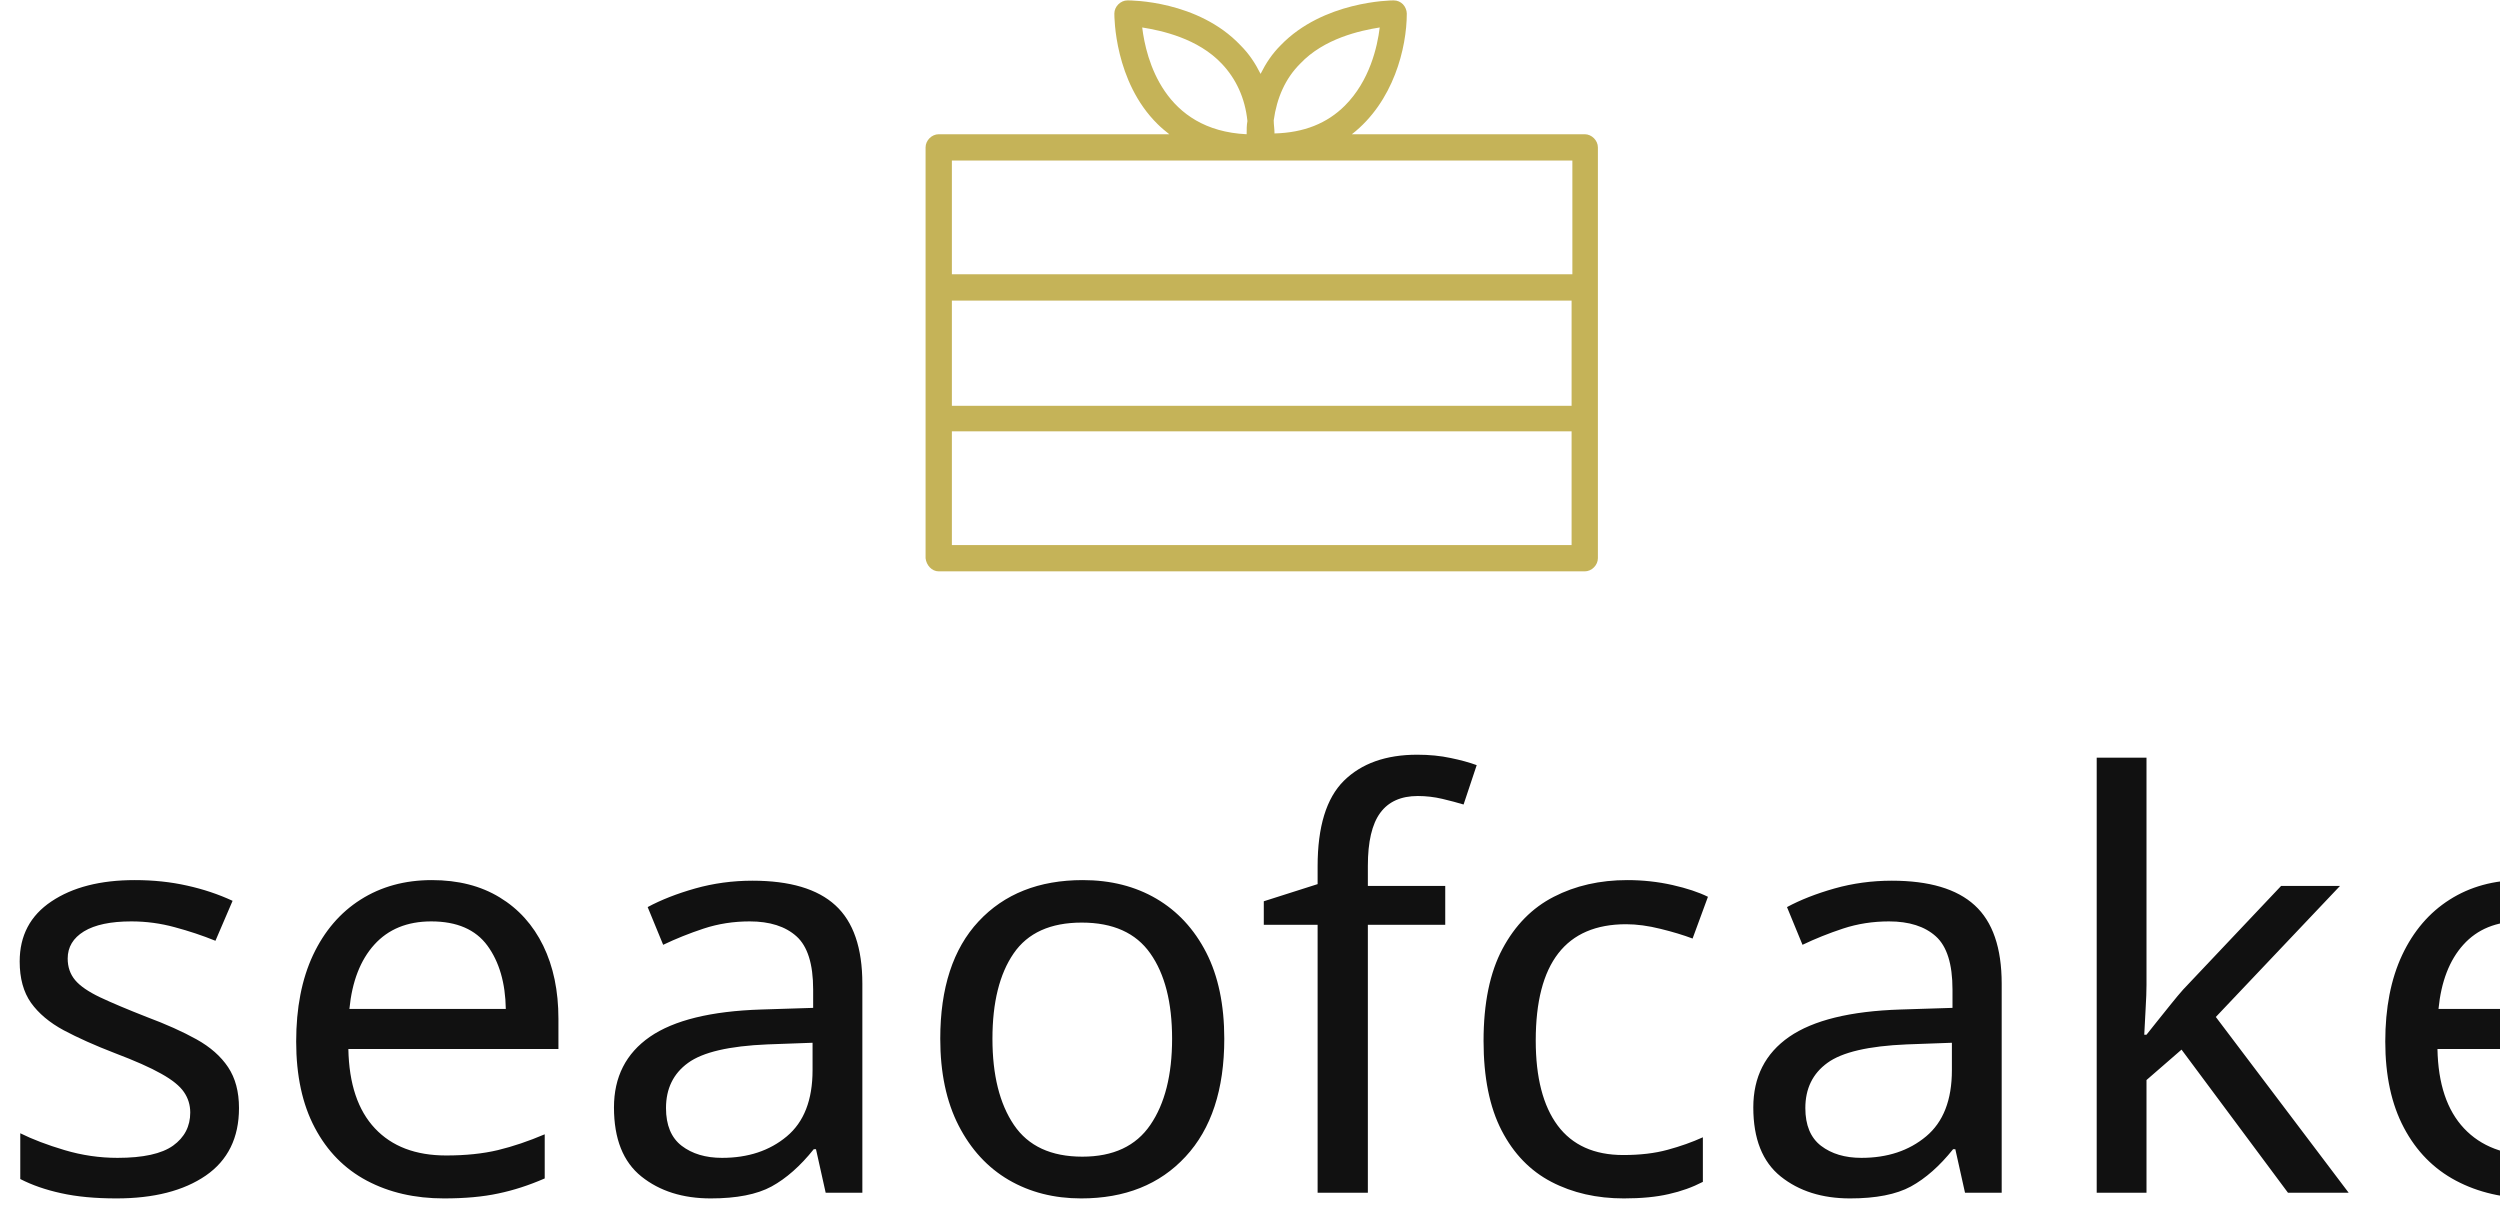
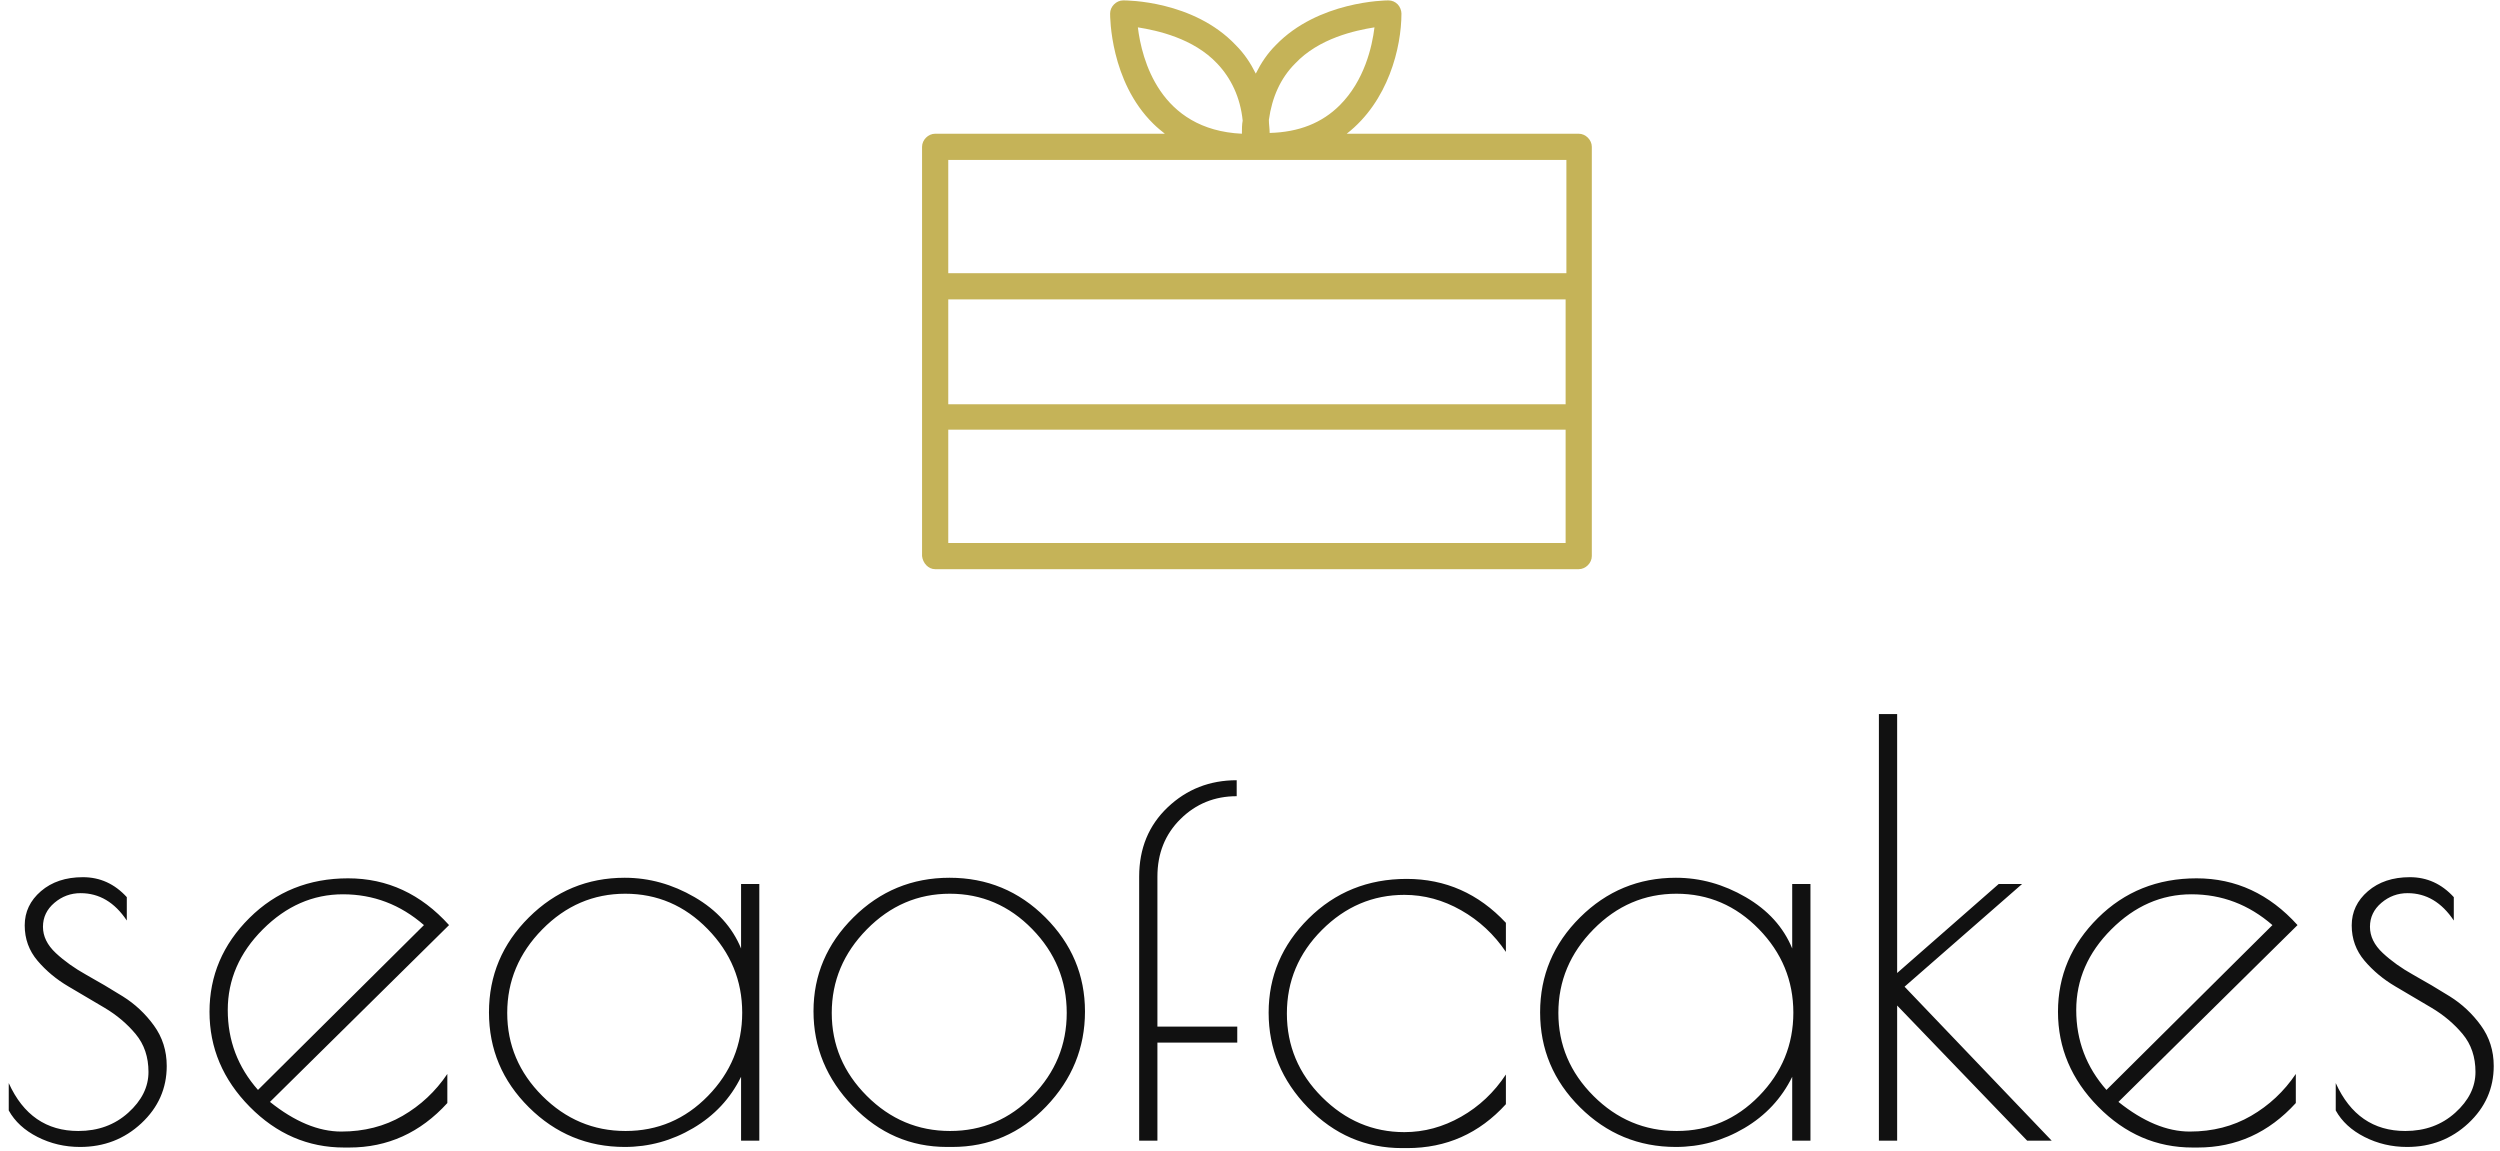
- <svg xmlns="http://www.w3.org/2000/svg" width="262px" height="127px" viewBox="0 0 262 127" version="1.1">
+ <svg xmlns="http://www.w3.org/2000/svg" width="263px" height="121px" viewBox="0 0 263 121" version="1.1">
  <defs />
  <g id="Page-1" stroke="none" stroke-width="1" fill="none" fill-rule="evenodd">
-     <g id="sea-of-cakes-vertical-copy">
-       <g id="Group-2" transform="translate(-1, 0)">
-         <g id="cake-(1)" transform="translate(98, 0)" fill="#C5B358" fill-rule="nonzero">
-           <path d="M69.081,14.068 L44.676,14.068 C49.054,10.662 50.432,4.986 50.432,1.419 C50.432,1.095 50.27,0.689 50.027,0.446 C49.784,0.203 49.459,0.041 49.054,0.041 C48.73,0.041 41.676,0.122 37.216,4.743 C36.324,5.635 35.676,6.608 35.108,7.743 C34.541,6.608 33.892,5.635 33,4.743 C28.541,0.041 21.486,0.041 21.162,0.041 C20.432,0.041 19.784,0.689 19.784,1.419 C19.784,1.743 19.784,8.554 24.324,13.014 C24.73,13.419 25.135,13.743 25.541,14.068 L1.378,14.068 C0.649,14.068 0,14.716 0,15.446 L0,58.5 C0.081,59.23 0.649,59.878 1.378,59.878 L69.081,59.878 C69.811,59.878 70.459,59.23 70.459,58.5 L70.459,15.446 C70.459,14.716 69.811,14.068 69.081,14.068 Z M39.243,6.689 C41.757,4.014 45.568,3.203 47.595,2.878 C47.351,4.905 46.541,8.473 43.946,11.068 C42.081,12.932 39.649,13.905 36.568,13.986 C36.568,13.5 36.486,13.095 36.486,12.608 C36.811,10.257 37.703,8.23 39.243,6.689 Z M22.703,2.878 C24.73,3.203 28.541,4.014 31.054,6.689 C32.514,8.23 33.486,10.257 33.73,12.689 C33.649,13.095 33.649,13.581 33.649,14.068 C24.973,13.662 23.108,6.203 22.703,2.878 Z M67.703,57.122 L2.757,57.122 L2.757,45.203 L67.703,45.203 L67.703,57.122 Z M2.757,42.527 L2.757,31.5 L67.703,31.5 L67.703,42.527 L2.757,42.527 Z M67.784,28.743 L2.757,28.743 L2.757,16.824 L67.784,16.824 L67.784,28.743 Z" id="Shape" />
-         </g>
-         <g id="Group" transform="translate(0, 67)" fill="#111111" font-family="PoiretOne-Regular, Poiret One" font-size="60" font-weight="normal" line-spacing="60">
-           <text id="seaofcakes">
-             <tspan x="0" y="58">seaofcakes</tspan>
-           </text>
-         </g>
-       </g>
+     <g id="seaofcakes_secondary">
+       <path d="M166.081,14.068 L141.676,14.068 C146.054,10.662 147.432,4.986 147.432,1.419 C147.432,1.095 147.27,0.689 147.027,0.446 C146.784,0.203 146.459,0.041 146.054,0.041 C145.73,0.041 138.676,0.122 134.216,4.743 C133.324,5.635 132.676,6.608 132.108,7.743 C131.541,6.608 130.892,5.635 130,4.743 C125.541,0.041 118.486,0.041 118.162,0.041 C117.432,0.041 116.784,0.689 116.784,1.419 C116.784,1.743 116.784,8.554 121.324,13.014 C121.73,13.419 122.135,13.743 122.541,14.068 L98.378,14.068 C97.649,14.068 97,14.716 97,15.446 L97,58.5 C97.081,59.23 97.649,59.878 98.378,59.878 L166.081,59.878 C166.811,59.878 167.459,59.23 167.459,58.5 L167.459,15.446 C167.459,14.716 166.811,14.068 166.081,14.068 Z M136.243,6.689 C138.757,4.014 142.568,3.203 144.595,2.878 C144.351,4.905 143.541,8.473 140.946,11.068 C139.081,12.932 136.649,13.905 133.568,13.986 C133.568,13.5 133.486,13.095 133.486,12.608 C133.811,10.257 134.703,8.23 136.243,6.689 Z M119.703,2.878 C121.73,3.203 125.541,4.014 128.054,6.689 C129.514,8.23 130.486,10.257 130.73,12.689 C130.649,13.095 130.649,13.581 130.649,14.068 C121.973,13.662 120.108,6.203 119.703,2.878 Z M164.703,57.122 L99.757,57.122 L99.757,45.203 L164.703,45.203 L164.703,57.122 Z M99.757,42.527 L99.757,31.5 L164.703,31.5 L164.703,42.527 L99.757,42.527 Z M164.784,28.743 L99.757,28.743 L99.757,16.824 L164.784,16.824 L164.784,28.743 Z" id="Shape" fill="#C5B358" fill-rule="nonzero" />
+       <path d="M8.48,93.96 C7.44,93.96 6.52,94.3 5.72,94.98 C4.92,95.66 4.52,96.5 4.52,97.5 C4.52,98.5 4.97,99.42 5.87,100.26 C6.77,101.1 7.85,101.87 9.11,102.57 C10.37,103.27 11.64,104.02 12.92,104.82 C14.2,105.62 15.29,106.64 16.19,107.88 C17.09,109.12 17.54,110.54 17.54,112.14 C17.54,114.5 16.65,116.51 14.87,118.17 C13.09,119.83 10.94,120.66 8.42,120.66 C6.82,120.66 5.33,120.31 3.95,119.61 C2.57,118.91 1.56,117.98 0.92,116.82 L0.92,113.94 C2.44,117.3 4.88,118.98 8.24,118.98 C10.32,118.98 12.07,118.34 13.49,117.06 C14.91,115.78 15.62,114.35 15.62,112.77 C15.62,111.19 15.17,109.86 14.27,108.78 C13.37,107.7 12.28,106.78 11,106.02 C9.72,105.26 8.45,104.51 7.19,103.77 C5.93,103.03 4.85,102.13 3.95,101.07 C3.05,100.01 2.6,98.77 2.6,97.35 C2.6,95.93 3.17,94.73 4.31,93.75 C5.45,92.77 6.92,92.28 8.72,92.28 C10.52,92.28 12.06,92.98 13.34,94.38 L13.34,96.84 C12.06,94.92 10.44,93.96 8.48,93.96 Z M36.74,120.72 L36.2,120.72 C32.4,120.72 29.09,119.29 26.27,116.43 C23.45,113.57 22.04,110.24 22.04,106.44 C22.04,102.64 23.44,99.35 26.24,96.57 C29.04,93.79 32.5,92.4 36.62,92.4 C40.74,92.4 44.28,94.04 47.24,97.32 L28.4,115.92 C31,118 33.5,119.04 35.9,119.04 C38.3,119.04 40.45,118.49 42.35,117.39 C44.25,116.29 45.82,114.82 47.06,112.98 L47.06,116.04 C44.22,119.16 40.78,120.72 36.74,120.72 Z M36.08,94.08 C32.92,94.08 30.11,95.31 27.65,97.77 C25.19,100.23 23.96,103.06 23.96,106.26 C23.96,109.46 25.02,112.26 27.14,114.66 L44.6,97.32 C42.12,95.16 39.28,94.08 36.08,94.08 Z M79.88,93 L79.88,120 L77.96,120 L77.96,113.28 C76.84,115.56 75.16,117.36 72.92,118.68 C70.68,120 68.28,120.66 65.72,120.66 C61.8,120.66 58.44,119.27 55.64,116.49 C52.84,113.71 51.44,110.38 51.44,106.5 C51.44,102.62 52.84,99.29 55.64,96.51 C58.44,93.73 61.8,92.34 65.72,92.34 C68.28,92.34 70.73,93.02 73.07,94.38 C75.41,95.74 77.04,97.54 77.96,99.78 L77.96,93 L79.88,93 Z M53.36,106.56 C53.36,109.92 54.59,112.83 57.05,115.29 C59.51,117.75 62.43,118.98 65.81,118.98 C69.19,118.98 72.08,117.75 74.48,115.29 C76.88,112.83 78.08,109.91 78.08,106.53 C78.08,103.15 76.87,100.22 74.45,97.74 C72.03,95.26 69.14,94.02 65.78,94.02 C62.42,94.02 59.51,95.27 57.05,97.77 C54.59,100.27 53.36,103.2 53.36,106.56 Z M99.62,120.66 C95.78,120.66 92.48,119.23 89.72,116.37 C86.96,113.51 85.58,110.18 85.58,106.38 C85.58,102.58 86.98,99.29 89.78,96.51 C92.58,93.73 95.95,92.34 99.89,92.34 C103.83,92.34 107.19,93.73 109.97,96.51 C112.75,99.29 114.14,102.59 114.14,106.41 C114.14,110.23 112.78,113.56 110.06,116.4 C107.34,119.24 104.04,120.66 100.16,120.66 L99.62,120.66 Z M112.22,106.56 C112.22,103.16 111.01,100.22 108.59,97.74 C106.17,95.26 103.28,94.02 99.92,94.02 C96.56,94.02 93.65,95.27 91.19,97.77 C88.73,100.27 87.5,103.2 87.5,106.56 C87.5,109.92 88.73,112.83 91.19,115.29 C93.65,117.75 96.57,118.98 99.95,118.98 C103.33,118.98 106.22,117.75 108.62,115.29 C111.02,112.83 112.22,109.92 112.22,106.56 Z M130.1,82.08 L130.1,83.76 C127.78,83.76 125.81,84.56 124.19,86.16 C122.57,87.76 121.76,89.78 121.76,92.22 L121.76,108 L130.16,108 L130.16,109.68 L121.76,109.68 L121.76,120 L119.84,120 L119.84,92.22 C119.84,89.26 120.84,86.83 122.84,84.93 C124.84,83.03 127.26,82.08 130.1,82.08 Z M148.04,120.78 L147.5,120.78 C143.66,120.78 140.36,119.36 137.6,116.52 C134.84,113.68 133.46,110.35 133.46,106.53 C133.46,102.71 134.86,99.41 137.66,96.63 C140.46,93.85 143.9,92.46 147.98,92.46 C152.06,92.46 155.54,94 158.42,97.08 L158.42,100.14 C157.18,98.3 155.61,96.84 153.71,95.76 C151.81,94.68 149.82,94.14 147.74,94.14 C144.42,94.14 141.53,95.37 139.07,97.83 C136.61,100.29 135.38,103.22 135.38,106.62 C135.38,110.02 136.61,112.95 139.07,115.41 C141.53,117.87 144.42,119.1 147.74,119.1 C149.82,119.1 151.81,118.56 153.71,117.48 C155.61,116.4 157.18,114.92 158.42,113.04 L158.42,116.16 C155.62,119.24 152.16,120.78 148.04,120.78 Z M190.46,93 L190.46,120 L188.54,120 L188.54,113.28 C187.42,115.56 185.74,117.36 183.5,118.68 C181.26,120 178.86,120.66 176.3,120.66 C172.38,120.66 169.02,119.27 166.22,116.49 C163.42,113.71 162.02,110.38 162.02,106.5 C162.02,102.62 163.42,99.29 166.22,96.51 C169.02,93.73 172.38,92.34 176.3,92.34 C178.86,92.34 181.31,93.02 183.65,94.38 C185.99,95.74 187.62,97.54 188.54,99.78 L188.54,93 L190.46,93 Z M163.94,106.56 C163.94,109.92 165.17,112.83 167.63,115.29 C170.09,117.75 173.01,118.98 176.39,118.98 C179.77,118.98 182.66,117.75 185.06,115.29 C187.46,112.83 188.66,109.91 188.66,106.53 C188.66,103.15 187.45,100.22 185.03,97.74 C182.61,95.26 179.72,94.02 176.36,94.02 C173,94.02 170.09,95.27 167.63,97.77 C165.17,100.27 163.94,103.2 163.94,106.56 Z M197.66,75.12 L199.58,75.12 L199.58,102.36 L210.26,93 L212.72,93 L200.36,103.8 L215.84,120 L213.26,120 L199.58,105.78 L199.58,120 L197.66,120 L197.66,75.12 Z M231.2,120.72 L230.66,120.72 C226.86,120.72 223.55,119.29 220.73,116.43 C217.91,113.57 216.5,110.24 216.5,106.44 C216.5,102.64 217.9,99.35 220.7,96.57 C223.5,93.79 226.96,92.4 231.08,92.4 C235.2,92.4 238.74,94.04 241.7,97.32 L222.86,115.92 C225.46,118 227.96,119.04 230.36,119.04 C232.76,119.04 234.91,118.49 236.81,117.39 C238.71,116.29 240.28,114.82 241.52,112.98 L241.52,116.04 C238.68,119.16 235.24,120.72 231.2,120.72 Z M230.54,94.08 C227.38,94.08 224.57,95.31 222.11,97.77 C219.65,100.23 218.42,103.06 218.42,106.26 C218.42,109.46 219.48,112.26 221.6,114.66 L239.06,97.32 C236.58,95.16 233.74,94.08 230.54,94.08 Z M253.28,93.96 C252.24,93.96 251.32,94.3 250.52,94.98 C249.72,95.66 249.32,96.5 249.32,97.5 C249.32,98.5 249.77,99.42 250.67,100.26 C251.57,101.1 252.65,101.87 253.91,102.57 C255.17,103.27 256.44,104.02 257.72,104.82 C259,105.62 260.09,106.64 260.99,107.88 C261.89,109.12 262.34,110.54 262.34,112.14 C262.34,114.5 261.45,116.51 259.67,118.17 C257.89,119.83 255.74,120.66 253.22,120.66 C251.62,120.66 250.13,120.31 248.75,119.61 C247.37,118.91 246.36,117.98 245.72,116.82 L245.72,113.94 C247.24,117.3 249.68,118.98 253.04,118.98 C255.12,118.98 256.87,118.34 258.29,117.06 C259.71,115.78 260.42,114.35 260.42,112.77 C260.42,111.19 259.97,109.86 259.07,108.78 C258.17,107.7 257.08,106.78 255.8,106.02 C254.52,105.26 253.25,104.51 251.99,103.77 C250.73,103.03 249.65,102.13 248.75,101.07 C247.85,100.01 247.4,98.77 247.4,97.35 C247.4,95.93 247.97,94.73 249.11,93.75 C250.25,92.77 251.72,92.28 253.52,92.28 C255.32,92.28 256.86,92.98 258.14,94.38 L258.14,96.84 C256.86,94.92 255.24,93.96 253.28,93.96 Z" id="seaofcakes" fill="#111111" />
    </g>
  </g>
</svg>
